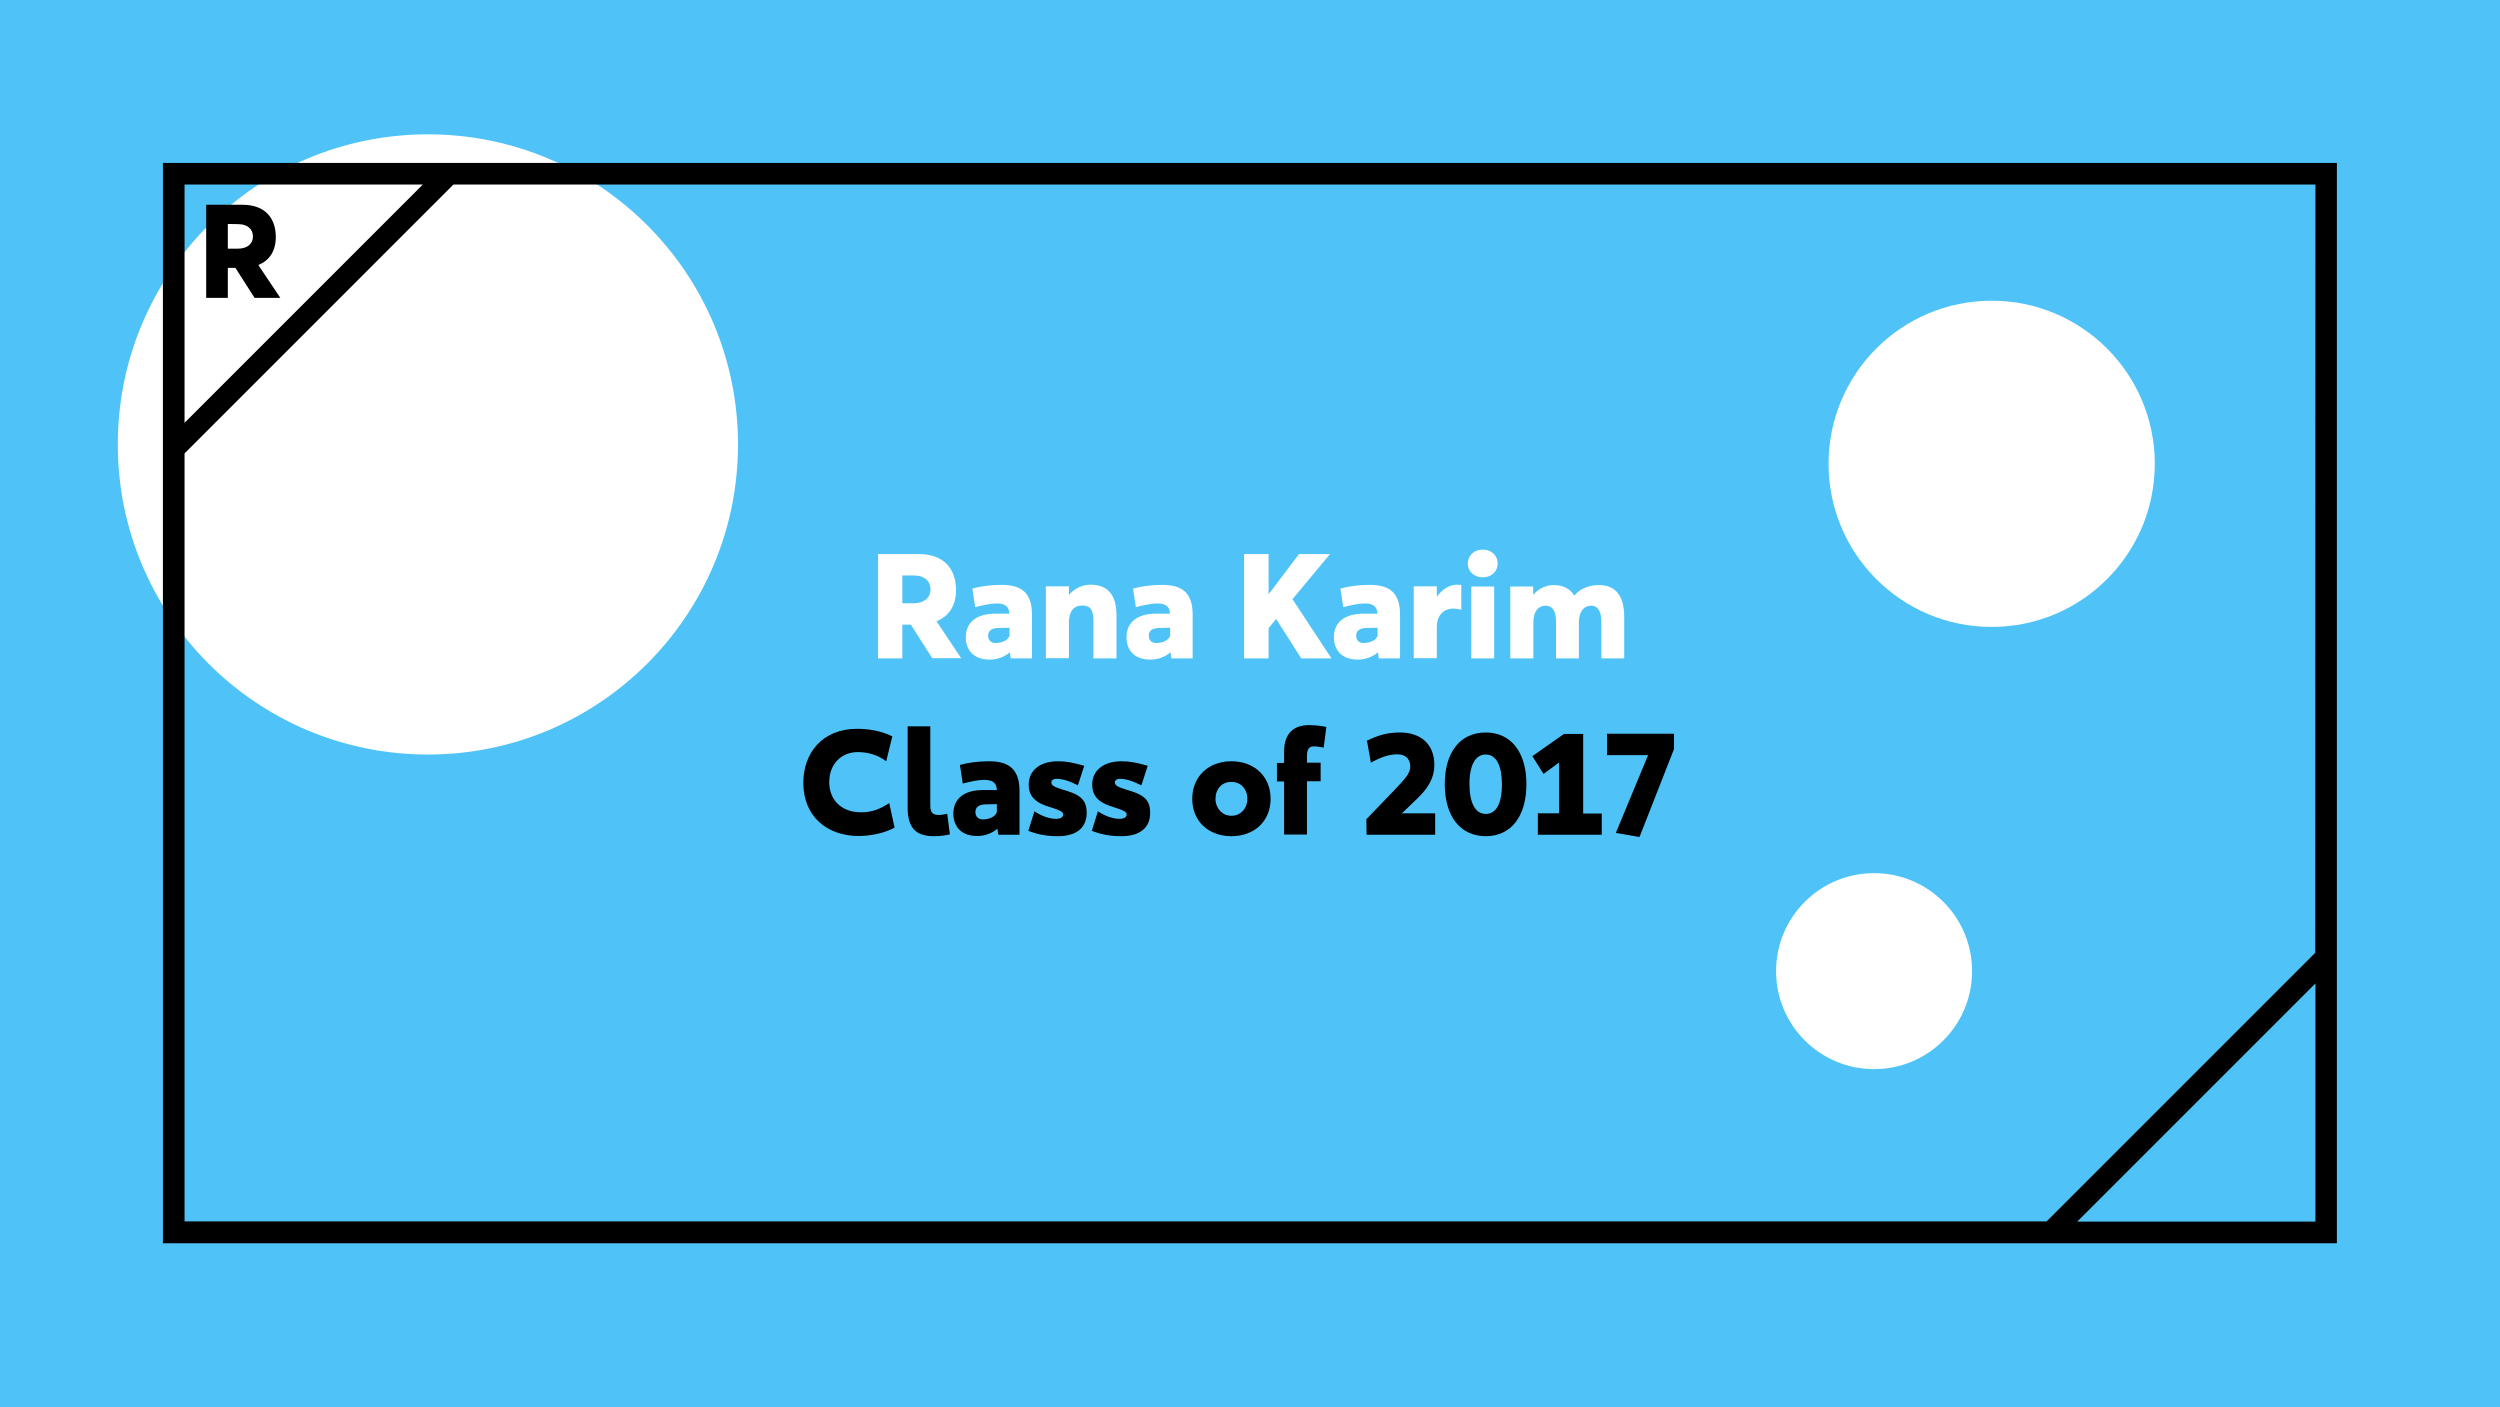
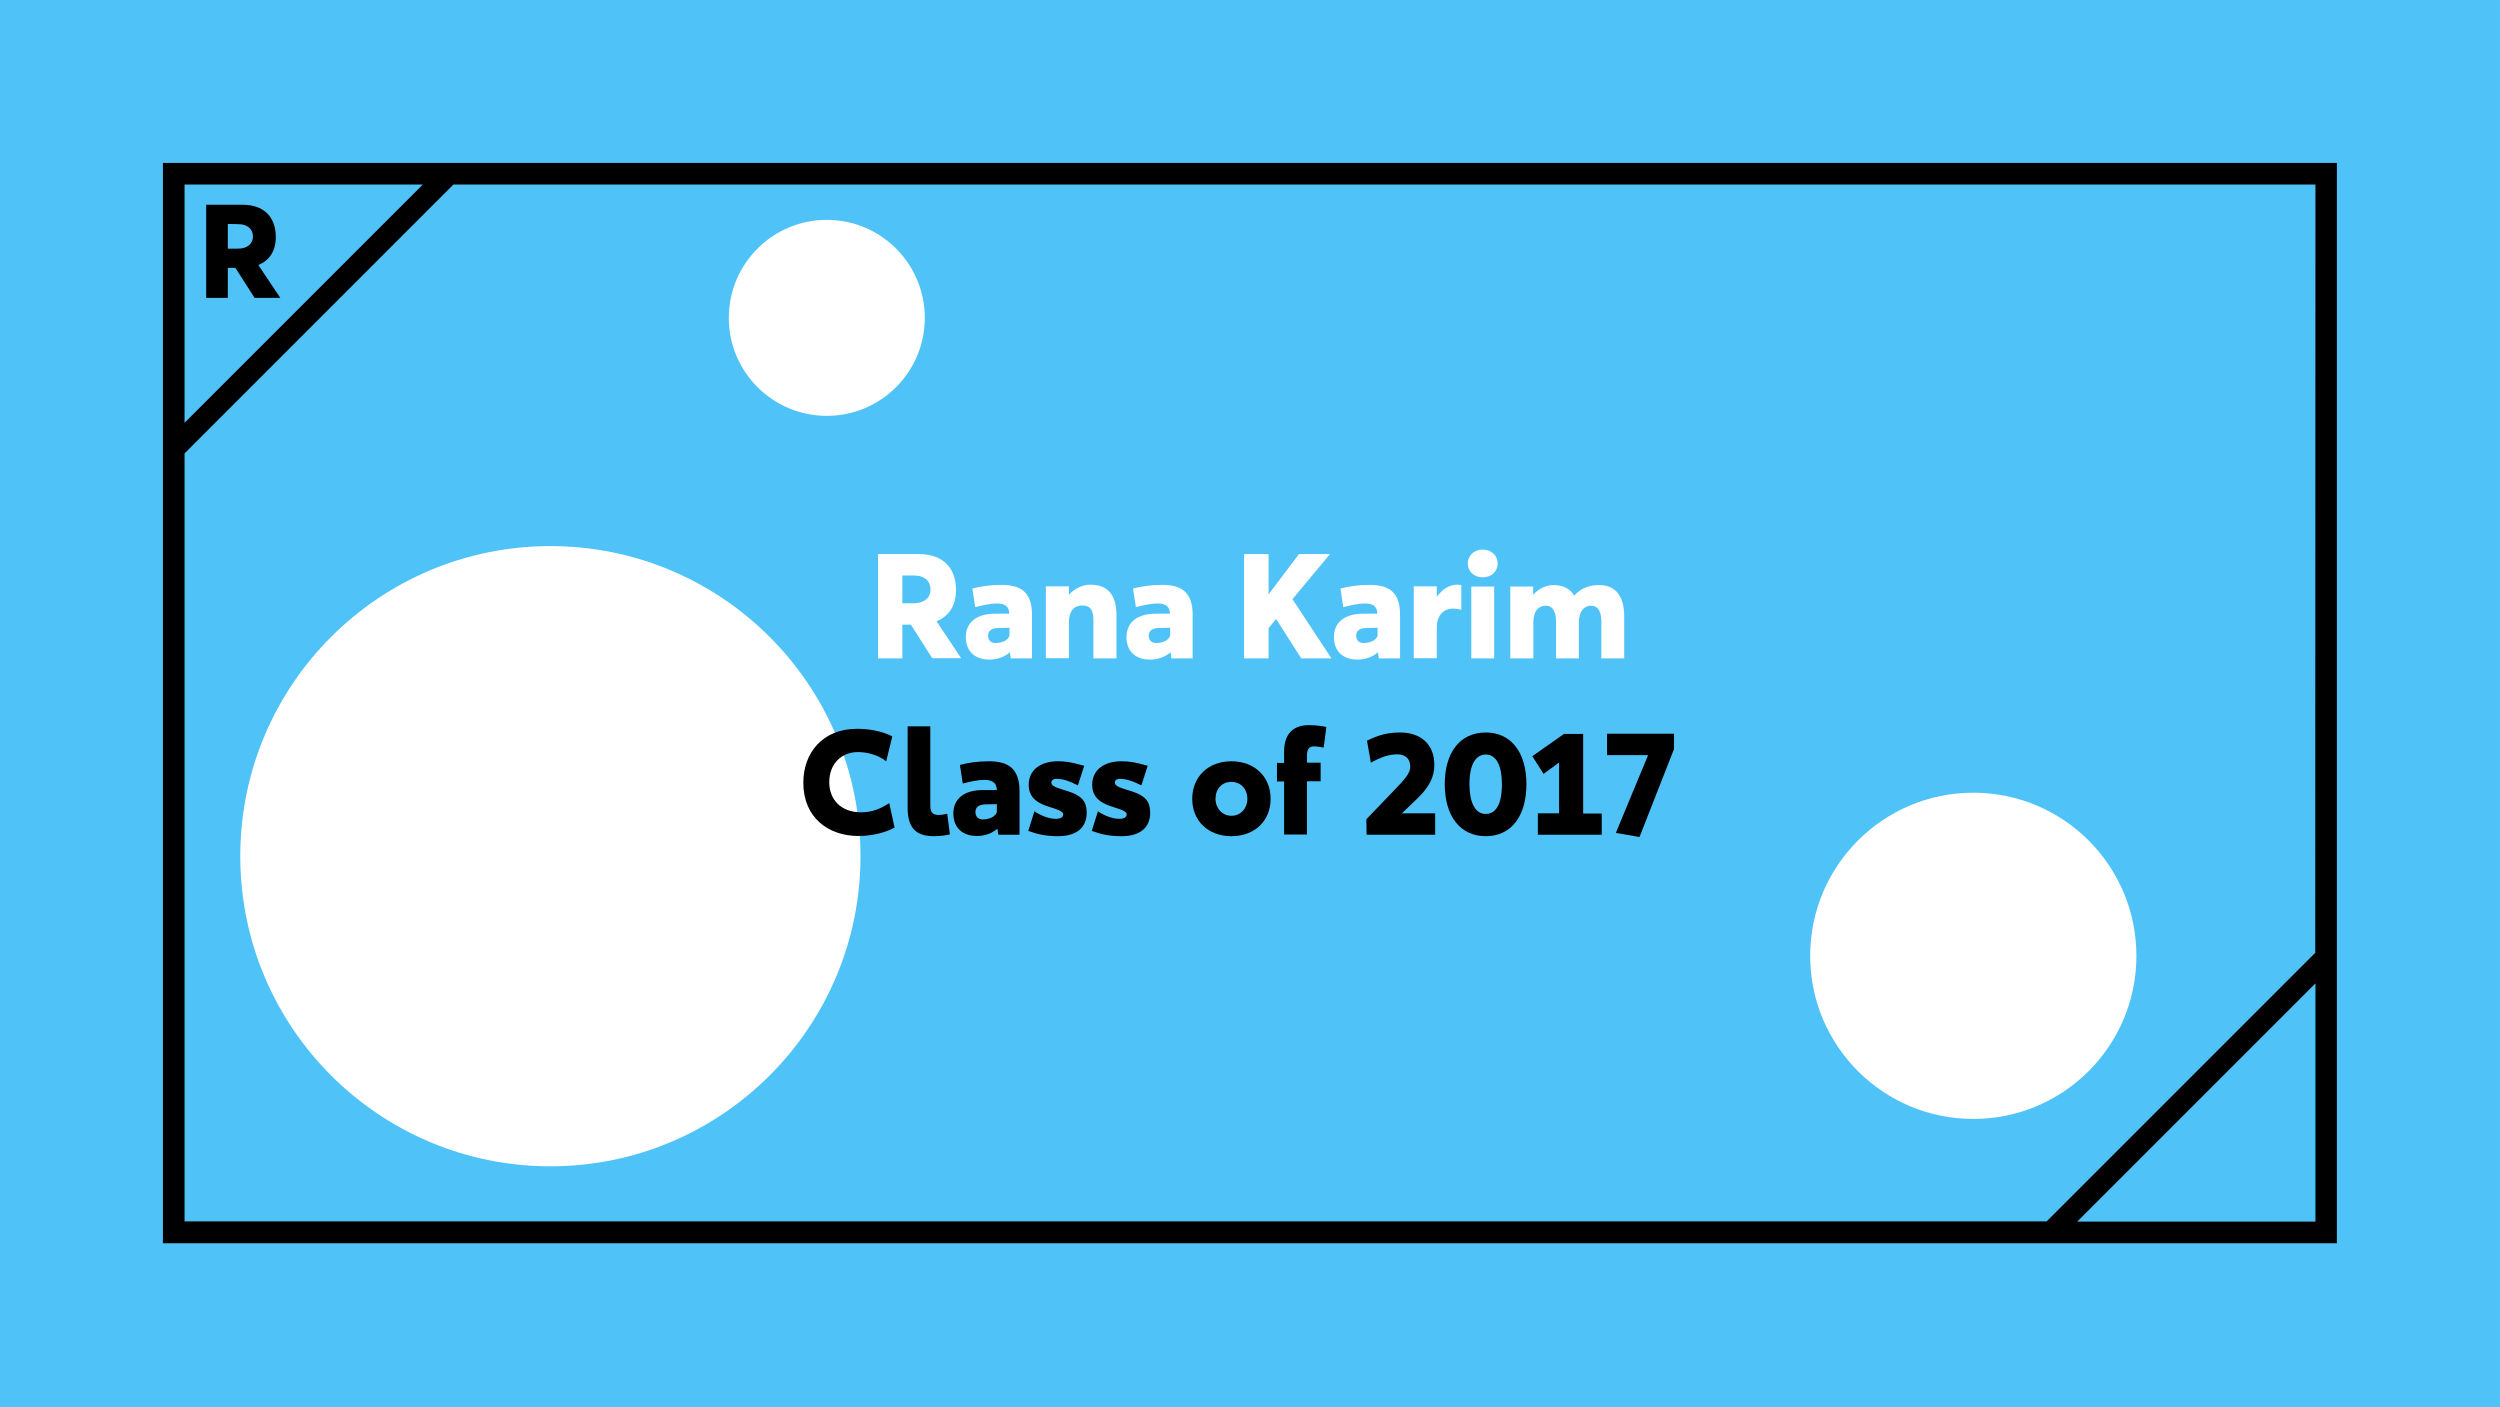
<svg xmlns="http://www.w3.org/2000/svg" xmlns:xlink="http://www.w3.org/1999/xlink" version="1.1" id="Layer_1" x="0px" y="0px" viewBox="0 0 1224.6 688.8" style="enable-background:new 0 0 1224.6 688.8;" xml:space="preserve">
  <style type="text/css">
	.st0{fill:#4FC3F7;}
	.st1{fill:#FFFFFF;}
	.st2{clip-path:url(#SVGID_2_);}
	.st3{clip-path:url(#SVGID_4_);}
	.st4{enable-background:new    ;}
	.st5{fill:none;}
</style>
  <rect x="-25.8" y="-29.3" class="st0" width="1484.6" height="759.9" />
-   <circle class="st1" cx="975.6" cy="227.2" r="79.9" />
-   <circle class="st1" cx="209.6" cy="217.7" r="151.9" />
+   <circle class="st1" cx="966.6" cy="468.2" r="79.9" />
+   <circle class="st1" cx="269.6" cy="419.4" r="151.9" />
  <g>
    <g>
      <defs>
        <rect id="SVGID_1_" width="1224.6" height="688.8" />
      </defs>
      <clipPath id="SVGID_2_">
        <use xlink:href="#SVGID_1_" style="overflow:visible;" />
      </clipPath>
      <path class="st2" d="M116.7,109.8c4.7,0,7.2,2.6,7.2,6c0,3.7-2.8,6-7.4,6h-4.9v-12.1L116.7,109.8L116.7,109.8z M118.8,100.3H101    v45.6h10.6v-14.7h3.7l9.4,14.7h12.6l-10.7-16v-0.1c5.3-2.2,8.5-6.7,8.5-13.7C135.1,107,130,100.3,118.8,100.3 M1134.1,466.7    l-131.6,131.6H90.4V222.1L222.1,90.4h912.1L1134.1,466.7L1134.1,466.7z M207.1,90.4L90.4,207.1V90.4h40.9H207.1z M1017.5,598.4    l116.7-116.7v116.7H1017.5z M1144.7,609v-10.6V463.6V90.4V79.8h-10.6h-909h-93.8H90.4H79.8v145.3v373.2V609h10.6h909h134.7H1144.7    z" />
    </g>
  </g>
  <g>
    <g>
      <defs>
        <polyline id="SVGID_3_" points="1224.6,688.8 1224.6,0 0,0 0,688.8    " />
      </defs>
      <clipPath id="SVGID_4_">
        <use xlink:href="#SVGID_3_" style="overflow:visible;" />
      </clipPath>
      <g class="st3">
        <g class="st4">
			</g>
      </g>
    </g>
  </g>
  <rect x="249" y="269.5" class="st5" width="726.6" height="149.9" />
  <g class="st4">
    <path class="st1" d="M456.7,322.5L446.2,306H442v16.5h-11.9v-51.1h19.9c12.6,0,18.3,7.5,18.3,17.6c0,7.8-3.6,12.9-9.5,15.3v0.1   l12,18H456.7z M442,295.5h5.5c5.1,0,8.3-2.6,8.3-6.8c0-3.8-2.7-6.8-8.1-6.8H442V295.5z" />
    <path class="st1" d="M505.5,301v21.5h-10.4l-0.4-2.9h-0.1c-2.2,1.8-5.4,3.5-9.9,3.5c-7.8,0-11.6-4.7-11.6-11   c0-7.2,5.2-11.5,14.5-11.5h6.8c-0.1-2.9-1.4-5-6.2-5c-2.8,0-6.6,0.8-10.5,1.8l-1.4-9.1c3.7-1,8.4-1.8,14.2-1.8   C499.4,286.5,505.5,289.5,505.5,301z M494.5,311.2v-3.7l-5.5,0.1c-3.1,0.1-5,1.2-5,3.8c0,2.2,1.4,3.6,3.7,3.6   C492.8,314.9,494.5,312.1,494.5,311.2z" />
    <path class="st1" d="M546.9,301.4v21.1h-11.3v-18.4c0-5.8-1.8-7.5-5.6-7.5s-6.4,2.7-6.4,8.1v17.7h-11.3v-35.2h11.3v4.2   c2.8-3.2,6.6-5,10.7-5C541.6,286.5,546.9,290.2,546.9,301.4z" />
    <path class="st1" d="M584.2,301v21.5h-10.4l-0.4-2.9h-0.1c-2.2,1.8-5.4,3.5-9.9,3.5c-7.8,0-11.6-4.7-11.6-11   c0-7.2,5.2-11.5,14.5-11.5h6.8c-0.1-2.9-1.4-5-6.2-5c-2.8,0-6.6,0.8-10.5,1.8l-1.4-9.1c3.7-1,8.4-1.8,14.2-1.8   C578.1,286.5,584.2,289.5,584.2,301z M573.2,311.2v-3.7l-5.5,0.1c-3.1,0.1-5,1.2-5,3.8c0,2.2,1.4,3.6,3.7,3.6   C571.5,314.9,573.2,312.1,573.2,311.2z" />
    <path class="st1" d="M625.1,303.2l-3.7,4.5v14.8h-12v-51.1h12v19.6h0.1l14.8-19.6h15.2l-18.4,22.1l19.1,29h-14.8L625.1,303.2   L625.1,303.2z" />
    <path class="st1" d="M685.8,301v21.5h-10.4l-0.4-2.9h-0.1c-2.2,1.8-5.4,3.5-9.9,3.5c-7.8,0-11.6-4.7-11.6-11   c0-7.2,5.2-11.5,14.5-11.5h6.8c-0.1-2.9-1.4-5-6.2-5c-2.8,0-6.6,0.8-10.5,1.8l-1.4-9.1c3.7-1,8.4-1.8,14.2-1.8   C679.7,286.5,685.8,289.5,685.8,301z M674.8,311.2v-3.7l-5.5,0.1c-3.1,0.1-5,1.2-5,3.8c0,2.2,1.4,3.6,3.7,3.6   C673.1,314.9,674.8,312.1,674.8,311.2z" />
    <path class="st1" d="M715.8,286.6v12.1c-1.4-0.4-2.7-0.6-3.9-0.6c-4.5,0-8.1,3-8.1,9.2v15.1h-11.3v-35.2h11.3v5h0.1   c2.7-3.7,6.2-5.8,9.9-5.8C715.6,286.5,715.8,286.5,715.8,286.6z" />
    <path class="st1" d="M719,276c0-4,3.2-6.8,7.3-6.8c4,0,7.3,2.7,7.3,6.8s-3.2,6.8-7.3,6.8C722.2,282.8,719,280.1,719,276z    M720.7,287.3h11.2v35.2h-11.2V287.3z" />
    <path class="st1" d="M795.6,302v20.5h-11.2v-17.9c0-4.6-1.3-7.9-5.1-7.9c-3.3,0-5.9,2.7-5.9,8.2v17.6h-11.2v-17.9   c0-4.6-1.3-7.9-5.1-7.9c-3.5,0-6,2.7-6,8.2v17.6h-11.3v-35.2H751v4h0.1c2.7-3.1,6.3-4.7,9.9-4.7c4.3,0,7.9,1.5,10.1,5.1h0.1   c2.9-3.4,7.1-5.1,11.9-5.1C790.5,286.5,795.6,290.9,795.6,302z" />
  </g>
  <g class="st4">
    <path d="M420.6,409.5c-15,0-27.1-9.1-27.1-26.1c0-14.6,9.4-26.4,26.3-26.4c5.2,0,11.4,0.8,17.3,3.7l-3,12.2   c-4.2-3.2-9.3-4.5-13.9-4.5c-7.8,0-14,5.5-14,14.8c0,8.2,5.5,14.7,15.6,14.7c5.7,0,9.5-1.8,13.8-4.5l2.6,12   C433.1,408.2,426.2,409.5,420.6,409.5z" />
    <path d="M455.7,355.9v38.8c0,3.7,1.6,4.5,4.2,4.5c1,0,2-0.1,4.1-0.6l1.3,10.1c-1.4,0.4-4.6,0.9-7.8,0.9c-8.5,0-12.9-3.7-12.9-13.9   v-39.9H455.7z" />
    <path d="M499.4,387.4v21.5H489l-0.4-2.9h-0.1c-2.2,1.8-5.4,3.5-9.9,3.5c-7.8,0-11.6-4.7-11.6-11c0-7.2,5.2-11.5,14.5-11.5h6.8   c-0.1-2.9-1.4-5-6.2-5c-2.8,0-6.6,0.8-10.5,1.8l-1.4-9.1c3.7-1,8.4-1.8,14.2-1.8C493.2,372.9,499.4,375.9,499.4,387.4z    M488.3,397.6v-3.7l-5.5,0.1c-3.1,0.1-5,1.2-5,3.8c0,2.2,1.4,3.6,3.7,3.6C486.6,401.3,488.3,398.5,488.3,397.6z" />
    <path d="M517.4,381.5c-0.6,0-2.4,0.2-2.4,1.8c0,1.3,1.3,2.2,5.3,3.4c8.3,2.4,12,4.5,12,11.5c0,7.2-5,11.4-14,11.4   c-5.9,0-10.1-0.9-14.6-2.6l3-9.6c3,2.1,7.2,3.7,10.4,3.7c2.5,0,3.7-0.8,3.7-2.2c0-1-1.1-1.9-6-3.4c-5.8-1.7-10.9-4.2-10.9-11.1   c0-7.4,6-11.5,14.3-11.5c4.2,0,7.1,0.6,12.9,2.2l-3.1,9.6C523.5,382.4,520.4,381.5,517.4,381.5z" />
    <path d="M548.5,381.5c-0.6,0-2.4,0.2-2.4,1.8c0,1.3,1.3,2.2,5.3,3.4c8.3,2.4,12,4.5,12,11.5c0,7.2-5,11.4-14,11.4   c-5.9,0-10.1-0.9-14.6-2.6l3-9.6c3,2.1,7.2,3.7,10.4,3.7c2.5,0,3.7-0.8,3.7-2.2c0-1-1.1-1.9-6-3.4c-5.8-1.7-10.9-4.2-10.9-11.1   c0-7.4,6-11.5,14.3-11.5c4.2,0,7.1,0.6,12.9,2.2l-3.1,9.6C554.5,382.4,551.4,381.5,548.5,381.5z" />
    <path d="M584,391.3c0-10.7,7.7-18.4,19.2-18.4c11.3,0,19.2,7.5,19.2,18.4c0,10.8-7.8,18.3-19.2,18.3C591.7,409.6,584,402,584,391.3   z M611,391.3c0-4.8-3.2-8.3-7.8-8.3c-4.7,0-7.8,3.5-7.8,8.3c0,4.5,3.2,8.3,7.8,8.3C607.7,399.6,611,396,611,391.3z" />
    <path d="M629,382.8h-3.5v-9.1h3.5v-5.5c0-8.8,4.5-13,12.2-13c4,0,7.1,0.6,8.5,0.9l-1.3,10.1c-2-0.3-3.1-0.6-4.8-0.6   c-1.9,0-3.4,0.9-3.4,4.5v3.5h6.7v9.1h-6.7v26.1H629V382.8z" />
    <path d="M703,398.4v10.5h-33.6l-0.1-7.6l14.4-15c4.8-5,7.1-7.7,7.1-10.8c0-3.5-2.1-6-6.3-6c-4,0-8,1.3-13,4.1l-1.9-10.8   c5-2.4,9.4-4,16.2-4c9.9,0,16.8,5.5,16.8,15.9c0,5.7-2.4,10.8-8.4,16.5l-7.5,7.2H703z" />
    <path d="M707.7,384.1c0-15.3,7.3-25.3,20.1-25.3c12.2,0,19.9,9.5,19.9,25.3c0,15.5-7.3,25.5-19.9,25.5   C715.4,409.6,707.7,400,707.7,384.1z M735.7,384.1c0-8.7-2.6-14.5-7.9-14.5c-4.9,0-8,4.8-8,14.5c0,8.7,2.6,14.6,8,14.6   C732.7,398.7,735.7,394,735.7,384.1z" />
    <path d="M784.6,398.4v10.5h-31.3v-10.5h10.4v-24.9l-7.6,5.6l-5.5-8.7l15.5-10.9h9.4v39H784.6z" />
    <path d="M820,359.4v7.5L803.1,410l-11.6-2l15.8-38.1h-20.1v-10.5H820z" />
  </g>
-   <circle class="st1" cx="918" cy="475.7" r="48" />
+   <circle class="st1" cx="405" cy="155.7" r="48" />
</svg>
